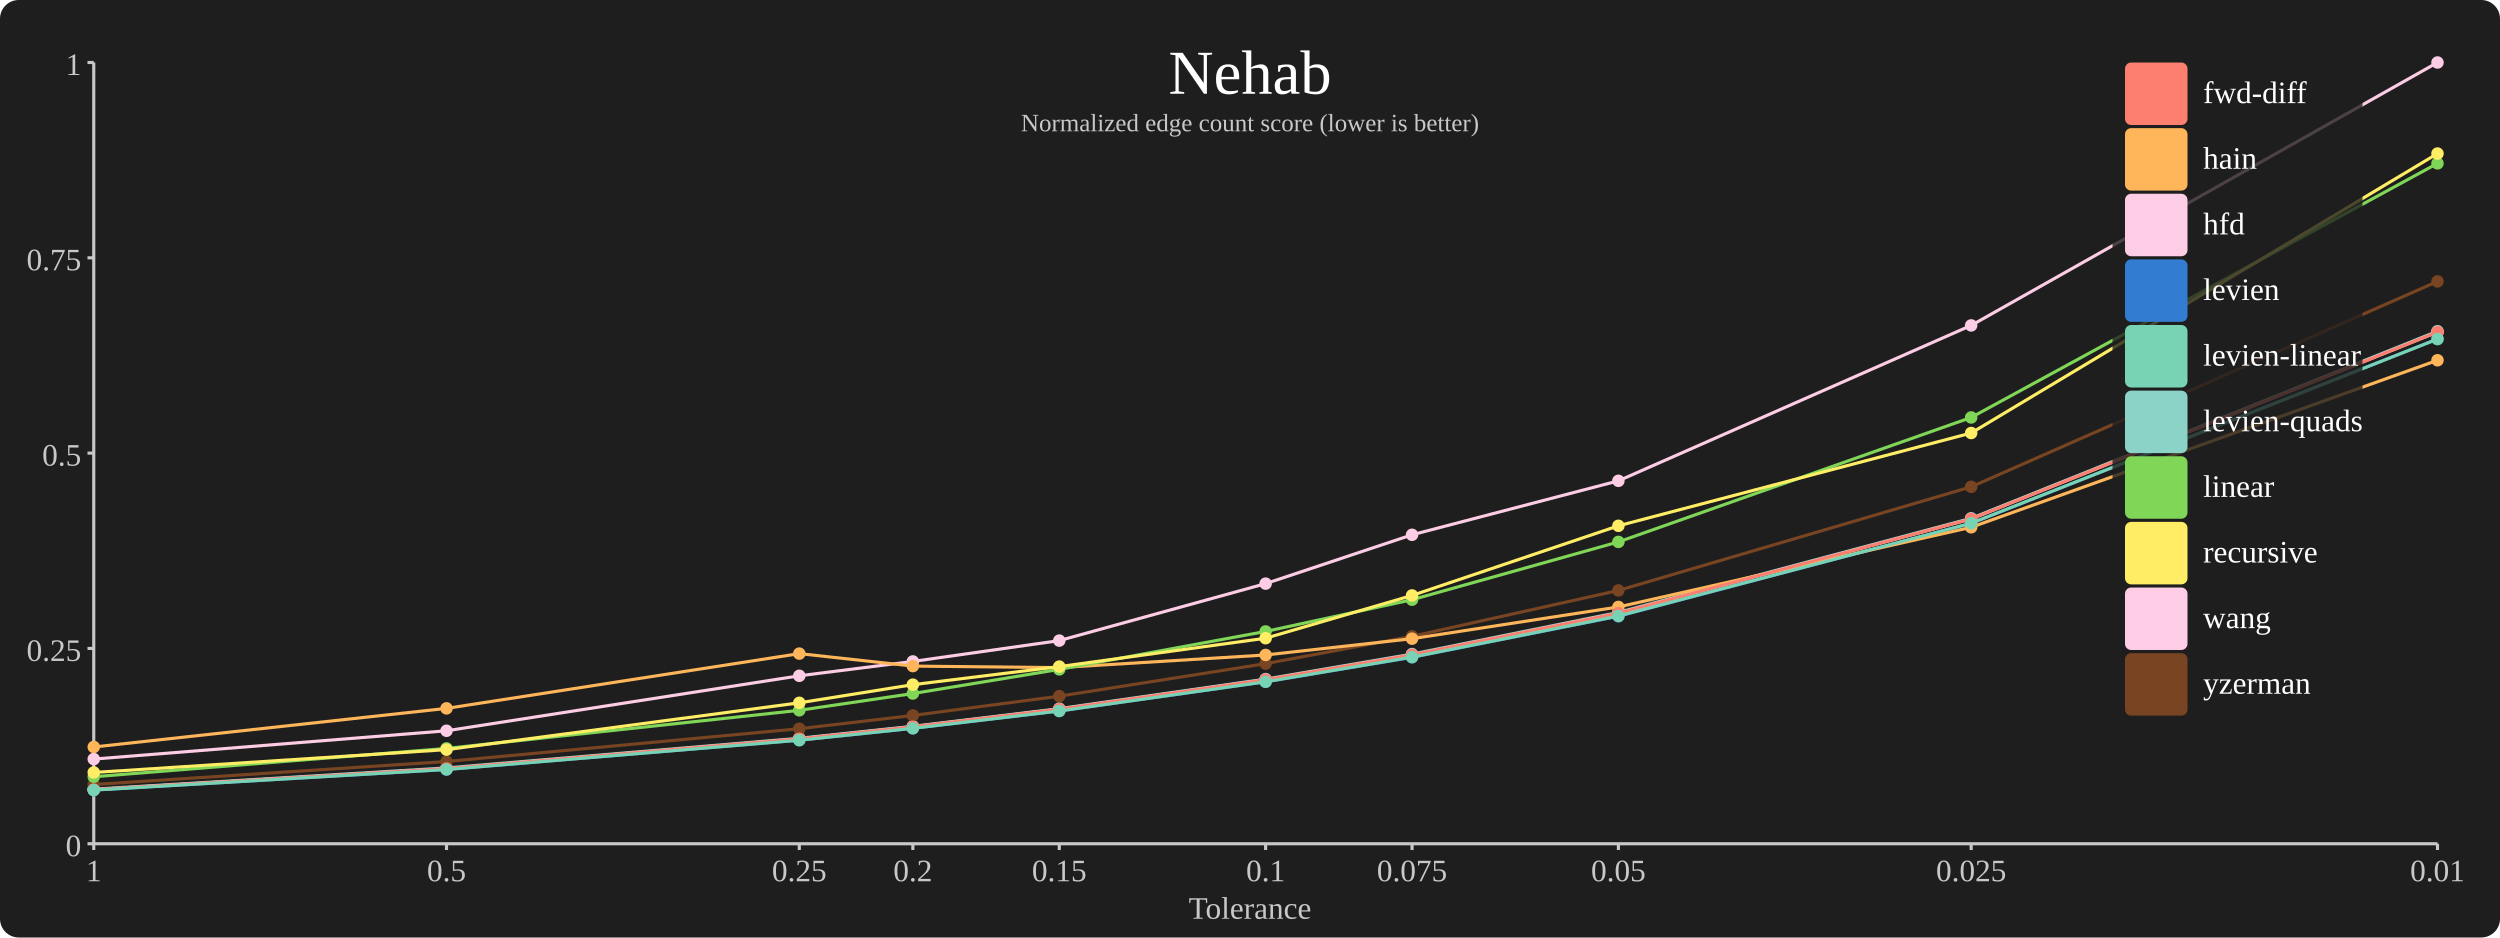
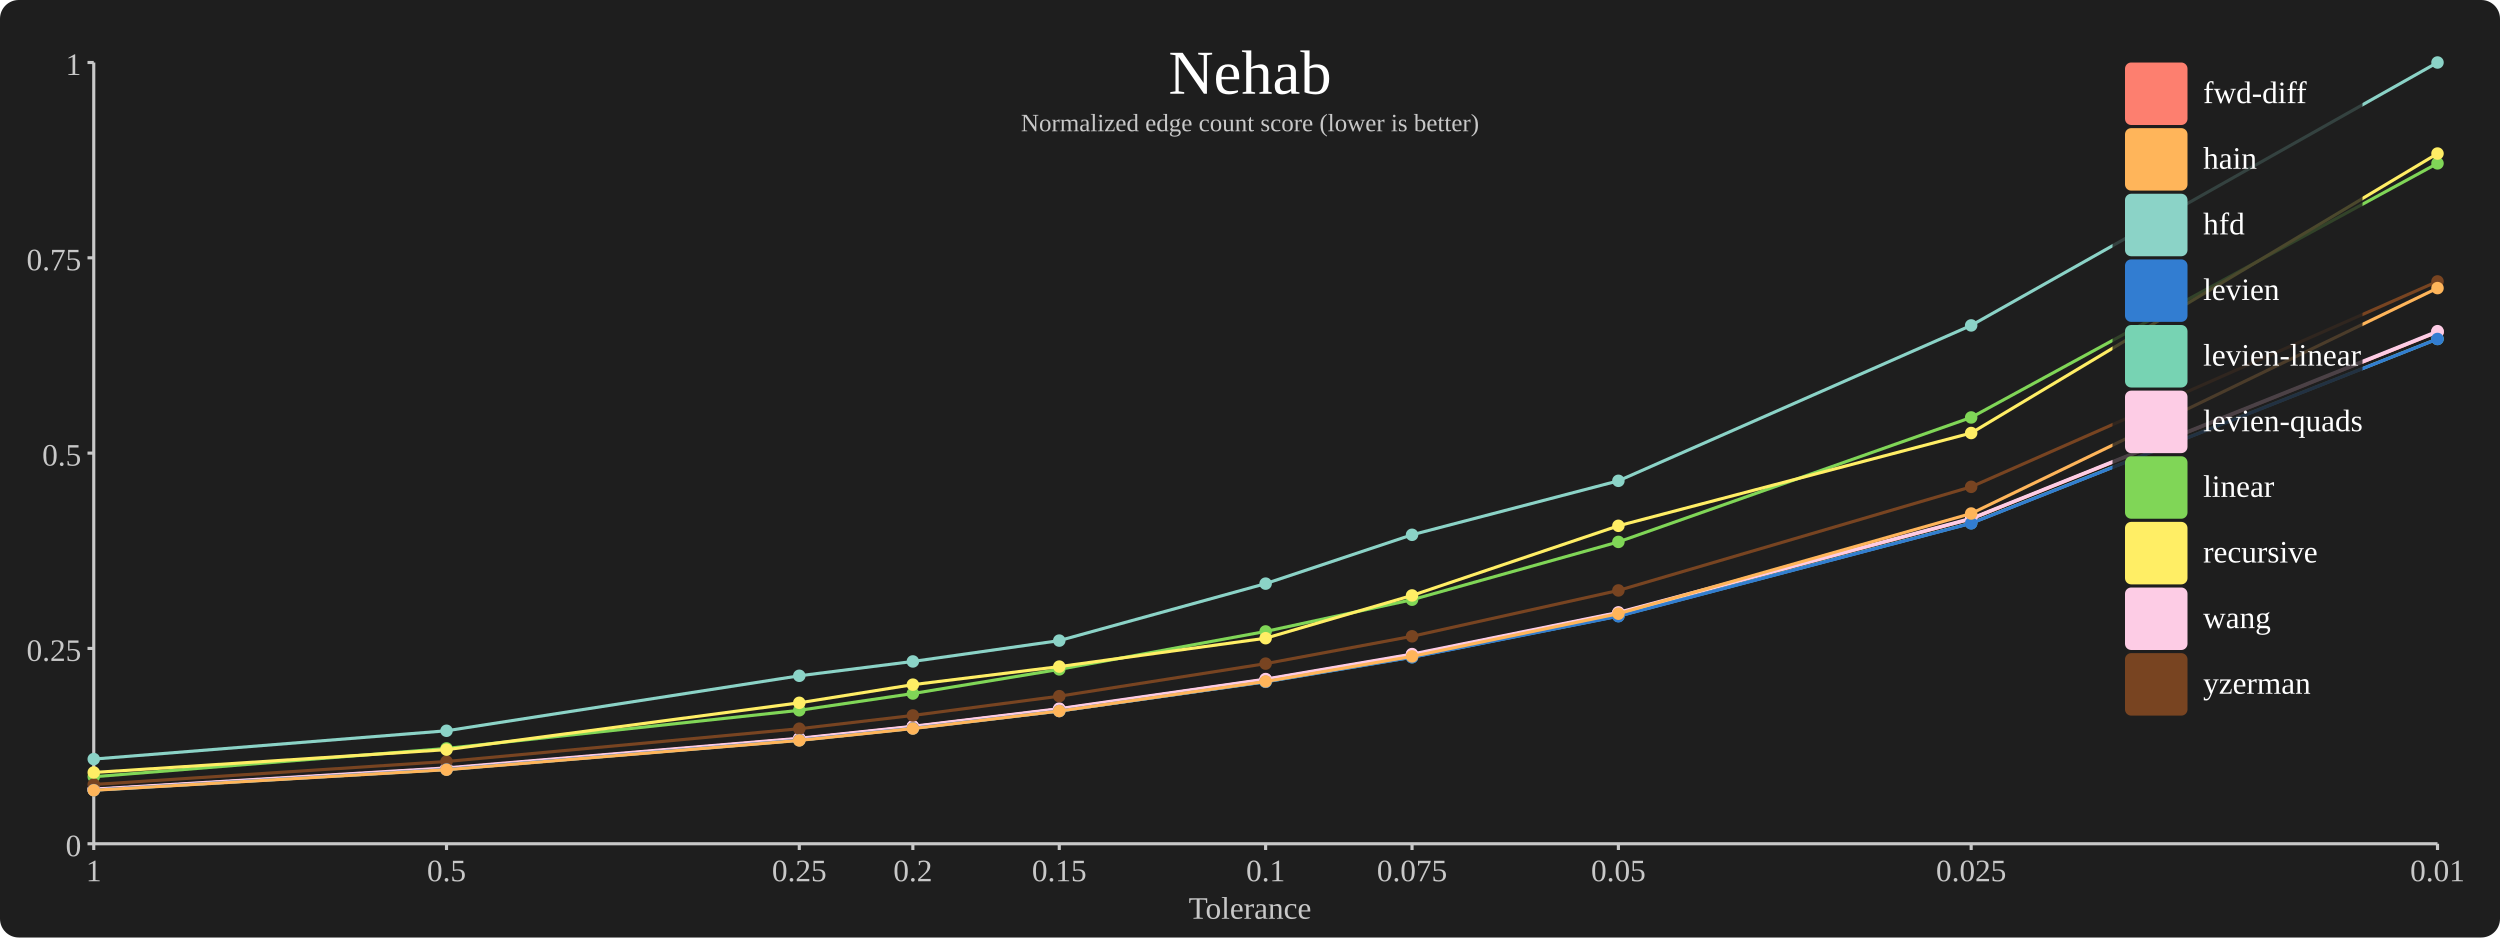
<svg xmlns="http://www.w3.org/2000/svg" viewBox="0 0 800 300">
  <rect x="0" y="0" width="800" height="300" ry="6" style="fill:rgb(30,30,30);stroke:none;fill-opacity:1;stroke-opacity:1;" />
  <path d="M 30 20 L 30 270" style="stroke:rgb(200,200,200);stroke-width:1" />
  <path d="M 30 270 L 780 270" style="stroke:rgb(200,200,200);stroke-width:1" />
  <path d="M 780 270 L 780 272" style="stroke:rgb(200,200,200);stroke-width:1" />
  <text x="780" y="282" style="font-size:10px;fill:rgb(200,200,200);text-anchor:middle;text-align:center;"> 0.01 </text>
  <path d="M 630.772 270 L 630.772 272" style="stroke:rgb(200,200,200);stroke-width:1" />
  <text x="630.772" y="282" style="font-size:10px;fill:rgb(200,200,200);text-anchor:middle;text-align:center;"> 0.025 </text>
  <path d="M 517.886 270 L 517.886 272" style="stroke:rgb(200,200,200);stroke-width:1" />
  <text x="517.886" y="282" style="font-size:10px;fill:rgb(200,200,200);text-anchor:middle;text-align:center;"> 0.05 </text>
  <path d="M 451.852 270 L 451.852 272" style="stroke:rgb(200,200,200);stroke-width:1" />
  <text x="451.852" y="282" style="font-size:10px;fill:rgb(200,200,200);text-anchor:middle;text-align:center;"> 0.075 </text>
  <path d="M 405 270 L 405 272" style="stroke:rgb(200,200,200);stroke-width:1" />
  <text x="405" y="282" style="font-size:10px;fill:rgb(200,200,200);text-anchor:middle;text-align:center;"> 0.1 </text>
  <path d="M 338.966 270 L 338.966 272" style="stroke:rgb(200,200,200);stroke-width:1" />
  <text x="338.966" y="282" style="font-size:10px;fill:rgb(200,200,200);text-anchor:middle;text-align:center;"> 0.15 </text>
  <path d="M 292.114 270 L 292.114 272" style="stroke:rgb(200,200,200);stroke-width:1" />
  <text x="292.114" y="282" style="font-size:10px;fill:rgb(200,200,200);text-anchor:middle;text-align:center;"> 0.2 </text>
  <path d="M 255.773 270 L 255.773 272" style="stroke:rgb(200,200,200);stroke-width:1" />
  <text x="255.773" y="282" style="font-size:10px;fill:rgb(200,200,200);text-anchor:middle;text-align:center;"> 0.25 </text>
  <path d="M 142.886 270 L 142.886 272" style="stroke:rgb(200,200,200);stroke-width:1" />
  <text x="142.886" y="282" style="font-size:10px;fill:rgb(200,200,200);text-anchor:middle;text-align:center;"> 0.5 </text>
  <path d="M 30 270 L 30 272" style="stroke:rgb(200,200,200);stroke-width:1" />
  <text x="30" y="282" style="font-size:10px;fill:rgb(200,200,200);text-anchor:middle;text-align:center;"> 1 </text>
  <path d="M 28 270 L 30 270" style="stroke:rgb(200,200,200);stroke-width:1" />
  <text x="26" y="274" style="font-size:10px;fill:rgb(200,200,200);text-anchor:end;text-align:right;"> 0 </text>
  <path d="M 28 207.5 L 30 207.5" style="stroke:rgb(200,200,200);stroke-width:1" />
  <text x="26" y="211.5" style="font-size:10px;fill:rgb(200,200,200);text-anchor:end;text-align:right;"> 0.25 </text>
  <path d="M 28 145 L 30 145" style="stroke:rgb(200,200,200);stroke-width:1" />
  <text x="26" y="149" style="font-size:10px;fill:rgb(200,200,200);text-anchor:end;text-align:right;"> 0.5 </text>
  <path d="M 28 82.5 L 30 82.5" style="stroke:rgb(200,200,200);stroke-width:1" />
  <text x="26" y="86.5" style="font-size:10px;fill:rgb(200,200,200);text-anchor:end;text-align:right;"> 0.75 </text>
  <path d="M 28 20 L 30 20" style="stroke:rgb(200,200,200);stroke-width:1" />
  <text x="26" y="24" style="font-size:10px;fill:rgb(200,200,200);text-anchor:end;text-align:right;"> 1 </text>
  <text x="400" y="294" style="font-size:10px;fill:rgb(200,200,200);text-anchor:middle;text-align:center;"> Tolerance </text>
+   <circle cx="780" cy="106.25" r="2" style="fill:rgb(253,127,111);stroke:none;fill-opacity:1;stroke-opacity:1;" />
+   <path d="M 780 106.25 L 630.772 166.04" style="stroke:rgb(253,127,111);stroke-width:1" />
+   <circle cx="630.772" cy="166.04" r="2" style="fill:rgb(253,127,111);stroke:none;fill-opacity:1;stroke-opacity:1;" />
+   <path d="M 630.772 166.04 L 517.886 196.185" style="stroke:rgb(253,127,111);stroke-width:1" />
+   <circle cx="517.886" cy="196.185" r="2" style="fill:rgb(253,127,111);stroke:none;fill-opacity:1;stroke-opacity:1;" />
+   <path d="M 517.886 196.185 L 451.852 209.535" style="stroke:rgb(253,127,111);stroke-width:1" />
+   <circle cx="451.852" cy="209.535" r="2" style="fill:rgb(253,127,111);stroke:none;fill-opacity:1;stroke-opacity:1;" />
+   <path d="M 451.852 209.535 L 405 217.495" style="stroke:rgb(253,127,111);stroke-width:1" />
+   <circle cx="405" cy="217.495" r="2" style="fill:rgb(253,127,111);stroke:none;fill-opacity:1;stroke-opacity:1;" />
+   <path d="M 405 217.495 L 338.966 226.923" style="stroke:rgb(253,127,111);stroke-width:1" />
+   <circle cx="338.966" cy="226.923" r="2" style="fill:rgb(253,127,111);stroke:none;fill-opacity:1;stroke-opacity:1;" />
+   <path d="M 338.966 226.923 L 292.114 232.548" style="stroke:rgb(253,127,111);stroke-width:1" />
+   <circle cx="292.114" cy="232.548" r="2" style="fill:rgb(253,127,111);stroke:none;fill-opacity:1;stroke-opacity:1;" />
+   <path d="M 292.114 232.548 L 255.773 236.41" style="stroke:rgb(253,127,111);stroke-width:1" />
+   <circle cx="255.773" cy="236.41" r="2" style="fill:rgb(253,127,111);stroke:none;fill-opacity:1;stroke-opacity:1;" />
+   <path d="M 255.773 236.41 L 142.886 245.942" style="stroke:rgb(253,127,111);stroke-width:1" />
+   <circle cx="142.886" cy="245.942" r="2" style="fill:rgb(253,127,111);stroke:none;fill-opacity:1;stroke-opacity:1;" />
+   <path d="M 142.886 245.942 L 30 252.66" style="stroke:rgb(253,127,111);stroke-width:1" />
+   <circle cx="30" cy="252.66" r="2" style="fill:rgb(253,127,111);stroke:none;fill-opacity:1;stroke-opacity:1;" />
+   <circle cx="780" cy="108.455" r="2" style="fill:rgb(119,211,179);stroke:none;fill-opacity:1;stroke-opacity:1;" />
+   <path d="M 780 108.455 L 630.772 167.4" style="stroke:rgb(119,211,179);stroke-width:1" />
+   <circle cx="630.772" cy="167.4" r="2" style="fill:rgb(119,211,179);stroke:none;fill-opacity:1;stroke-opacity:1;" />
+   <path d="M 630.772 167.4 L 517.886 197.115" style="stroke:rgb(119,211,179);stroke-width:1" />
+   <circle cx="517.886" cy="197.115" r="2" style="fill:rgb(119,211,179);stroke:none;fill-opacity:1;stroke-opacity:1;" />
+   <path d="M 517.886 197.115 L 451.852 210.272" style="stroke:rgb(119,211,179);stroke-width:1" />
+   <circle cx="451.852" cy="210.272" r="2" style="fill:rgb(119,211,179);stroke:none;fill-opacity:1;stroke-opacity:1;" />
+   <path d="M 451.852 210.272 L 405 218.145" style="stroke:rgb(119,211,179);stroke-width:1" />
+   <circle cx="405" cy="218.145" r="2" style="fill:rgb(119,211,179);stroke:none;fill-opacity:1;stroke-opacity:1;" />
+   <path d="M 405 218.145 L 338.966 227.5" style="stroke:rgb(119,211,179);stroke-width:1" />
+   <circle cx="338.966" cy="227.5" r="2" style="fill:rgb(119,211,179);stroke:none;fill-opacity:1;stroke-opacity:1;" />
+   <path d="M 338.966 227.5 L 292.114 233.05" style="stroke:rgb(119,211,179);stroke-width:1" />
+   <circle cx="292.114" cy="233.05" r="2" style="fill:rgb(119,211,179);stroke:none;fill-opacity:1;stroke-opacity:1;" />
+   <path d="M 292.114 233.05 L 255.773 236.853" style="stroke:rgb(119,211,179);stroke-width:1" />
+   <circle cx="255.773" cy="236.853" r="2" style="fill:rgb(119,211,179);stroke:none;fill-opacity:1;stroke-opacity:1;" />
+   <path d="M 255.773 236.853 L 142.886 246.23" style="stroke:rgb(119,211,179);stroke-width:1" />
+   <circle cx="142.886" cy="246.23" r="2" style="fill:rgb(119,211,179);stroke:none;fill-opacity:1;stroke-opacity:1;" />
+   <path d="M 142.886 246.23 L 30 252.815" style="stroke:rgb(119,211,179);stroke-width:1" />
+   <circle cx="30" cy="252.815" r="2" style="fill:rgb(119,211,179);stroke:none;fill-opacity:1;stroke-opacity:1;" />
+   <circle cx="780" cy="106.25" r="2" style="fill:rgb(253,204,229);stroke:none;fill-opacity:1;stroke-opacity:1;" />
+   <path d="M 780 106.25 L 630.772 166.04" style="stroke:rgb(253,204,229);stroke-width:1" />
+   <circle cx="630.772" cy="166.04" r="2" style="fill:rgb(253,204,229);stroke:none;fill-opacity:1;stroke-opacity:1;" />
+   <path d="M 630.772 166.04 L 517.886 196.185" style="stroke:rgb(253,204,229);stroke-width:1" />
+   <circle cx="517.886" cy="196.185" r="2" style="fill:rgb(253,204,229);stroke:none;fill-opacity:1;stroke-opacity:1;" />
+   <path d="M 517.886 196.185 L 451.852 209.535" style="stroke:rgb(253,204,229);stroke-width:1" />
+   <circle cx="451.852" cy="209.535" r="2" style="fill:rgb(253,204,229);stroke:none;fill-opacity:1;stroke-opacity:1;" />
+   <path d="M 451.852 209.535 L 405 217.495" style="stroke:rgb(253,204,229);stroke-width:1" />
+   <circle cx="405" cy="217.495" r="2" style="fill:rgb(253,204,229);stroke:none;fill-opacity:1;stroke-opacity:1;" />
+   <path d="M 405 217.495 L 338.966 226.923" style="stroke:rgb(253,204,229);stroke-width:1" />
+   <circle cx="338.966" cy="226.923" r="2" style="fill:rgb(253,204,229);stroke:none;fill-opacity:1;stroke-opacity:1;" />
+   <path d="M 338.966 226.923 L 292.114 232.548" style="stroke:rgb(253,204,229);stroke-width:1" />
+   <circle cx="292.114" cy="232.548" r="2" style="fill:rgb(253,204,229);stroke:none;fill-opacity:1;stroke-opacity:1;" />
+   <path d="M 292.114 232.548 L 255.773 236.41" style="stroke:rgb(253,204,229);stroke-width:1" />
+   <circle cx="255.773" cy="236.41" r="2" style="fill:rgb(253,204,229);stroke:none;fill-opacity:1;stroke-opacity:1;" />
+   <path d="M 255.773 236.41 L 142.886 245.942" style="stroke:rgb(253,204,229);stroke-width:1" />
+   <circle cx="142.886" cy="245.942" r="2" style="fill:rgb(253,204,229);stroke:none;fill-opacity:1;stroke-opacity:1;" />
+   <path d="M 142.886 245.942 L 30 252.66" style="stroke:rgb(253,204,229);stroke-width:1" />
+   <circle cx="30" cy="252.66" r="2" style="fill:rgb(253,204,229);stroke:none;fill-opacity:1;stroke-opacity:1;" />
+   <circle cx="780" cy="52.275" r="2" style="fill:rgb(128,214,87);stroke:none;fill-opacity:1;stroke-opacity:1;" />
+   <path d="M 780 52.275 L 630.772 133.585" style="stroke:rgb(128,214,87);stroke-width:1" />
+   <circle cx="630.772" cy="133.585" r="2" style="fill:rgb(128,214,87);stroke:none;fill-opacity:1;stroke-opacity:1;" />
+   <path d="M 630.772 133.585 L 517.886 173.407" style="stroke:rgb(128,214,87);stroke-width:1" />
+   <circle cx="517.886" cy="173.407" r="2" style="fill:rgb(128,214,87);stroke:none;fill-opacity:1;stroke-opacity:1;" />
+   <path d="M 517.886 173.407 L 451.852 191.907" style="stroke:rgb(128,214,87);stroke-width:1" />
+   <circle cx="451.852" cy="191.907" r="2" style="fill:rgb(128,214,87);stroke:none;fill-opacity:1;stroke-opacity:1;" />
+   <path d="M 451.852 191.907 L 405 202.06" style="stroke:rgb(128,214,87);stroke-width:1" />
+   <circle cx="405" cy="202.06" r="2" style="fill:rgb(128,214,87);stroke:none;fill-opacity:1;stroke-opacity:1;" />
+   <path d="M 405 202.06 L 338.966 214.2" style="stroke:rgb(128,214,87);stroke-width:1" />
+   <circle cx="338.966" cy="214.2" r="2" style="fill:rgb(128,214,87);stroke:none;fill-opacity:1;stroke-opacity:1;" />
+   <path d="M 338.966 214.2 L 292.114 221.93" style="stroke:rgb(128,214,87);stroke-width:1" />
+   <circle cx="292.114" cy="221.93" r="2" style="fill:rgb(128,214,87);stroke:none;fill-opacity:1;stroke-opacity:1;" />
+   <path d="M 292.114 221.93 L 255.773 227.295" style="stroke:rgb(128,214,87);stroke-width:1" />
+   <circle cx="255.773" cy="227.295" r="2" style="fill:rgb(128,214,87);stroke:none;fill-opacity:1;stroke-opacity:1;" />
+   <path d="M 255.773 227.295 L 142.886 239.49" style="stroke:rgb(128,214,87);stroke-width:1" />
+   <circle cx="142.886" cy="239.49" r="2" style="fill:rgb(128,214,87);stroke:none;fill-opacity:1;stroke-opacity:1;" />
+   <path d="M 142.886 239.49 L 30 248.555" style="stroke:rgb(128,214,87);stroke-width:1" />
+   <circle cx="30" cy="248.555" r="2" style="fill:rgb(128,214,87);stroke:none;fill-opacity:1;stroke-opacity:1;" />
+   <circle cx="780" cy="20" r="2" style="fill:rgb(139,211,199);stroke:none;fill-opacity:1;stroke-opacity:1;" />
+   <path d="M 780 20 L 630.772 104.133" style="stroke:rgb(139,211,199);stroke-width:1" />
+   <circle cx="630.772" cy="104.133" r="2" style="fill:rgb(139,211,199);stroke:none;fill-opacity:1;stroke-opacity:1;" />
+   <path d="M 630.772 104.133 L 517.886 153.863" style="stroke:rgb(139,211,199);stroke-width:1" />
+   <circle cx="517.886" cy="153.863" r="2" style="fill:rgb(139,211,199);stroke:none;fill-opacity:1;stroke-opacity:1;" />
+   <path d="M 517.886 153.863 L 451.852 171.135" style="stroke:rgb(139,211,199);stroke-width:1" />
+   <circle cx="451.852" cy="171.135" r="2" style="fill:rgb(139,211,199);stroke:none;fill-opacity:1;stroke-opacity:1;" />
+   <path d="M 451.852 171.135 L 405 186.76" style="stroke:rgb(139,211,199);stroke-width:1" />
+   <circle cx="405" cy="186.76" r="2" style="fill:rgb(139,211,199);stroke:none;fill-opacity:1;stroke-opacity:1;" />
+   <path d="M 405 186.76 L 338.966 204.993" style="stroke:rgb(139,211,199);stroke-width:1" />
+   <circle cx="338.966" cy="204.993" r="2" style="fill:rgb(139,211,199);stroke:none;fill-opacity:1;stroke-opacity:1;" />
+   <path d="M 338.966 204.993 L 292.114 211.662" style="stroke:rgb(139,211,199);stroke-width:1" />
+   <circle cx="292.114" cy="211.662" r="2" style="fill:rgb(139,211,199);stroke:none;fill-opacity:1;stroke-opacity:1;" />
+   <path d="M 292.114 211.662 L 255.773 216.25" style="stroke:rgb(139,211,199);stroke-width:1" />
+   <circle cx="255.773" cy="216.25" r="2" style="fill:rgb(139,211,199);stroke:none;fill-opacity:1;stroke-opacity:1;" />
+   <path d="M 255.773 216.25 L 142.886 233.847" style="stroke:rgb(139,211,199);stroke-width:1" />
+   <circle cx="142.886" cy="233.847" r="2" style="fill:rgb(139,211,199);stroke:none;fill-opacity:1;stroke-opacity:1;" />
+   <path d="M 142.886 233.847 L 30 242.9" style="stroke:rgb(139,211,199);stroke-width:1" />
+   <circle cx="30" cy="242.9" r="2" style="fill:rgb(139,211,199);stroke:none;fill-opacity:1;stroke-opacity:1;" />
+   <circle cx="780" cy="105.98" r="2" style="fill:rgb(253,204,229);stroke:none;fill-opacity:1;stroke-opacity:1;" />
+   <path d="M 780 105.98 L 630.772 165.857" style="stroke:rgb(253,204,229);stroke-width:1" />
+   <circle cx="630.772" cy="165.857" r="2" style="fill:rgb(253,204,229);stroke:none;fill-opacity:1;stroke-opacity:1;" />
+   <path d="M 630.772 165.857 L 517.886 195.957" style="stroke:rgb(253,204,229);stroke-width:1" />
+   <circle cx="517.886" cy="195.957" r="2" style="fill:rgb(253,204,229);stroke:none;fill-opacity:1;stroke-opacity:1;" />
+   <path d="M 517.886 195.957 L 451.852 209.305" style="stroke:rgb(253,204,229);stroke-width:1" />
+   <circle cx="451.852" cy="209.305" r="2" style="fill:rgb(253,204,229);stroke:none;fill-opacity:1;stroke-opacity:1;" />
+   <path d="M 451.852 209.305 L 405 217.305" style="stroke:rgb(253,204,229);stroke-width:1" />
+   <circle cx="405" cy="217.305" r="2" style="fill:rgb(253,204,229);stroke:none;fill-opacity:1;stroke-opacity:1;" />
+   <path d="M 405 217.305 L 338.966 226.762" style="stroke:rgb(253,204,229);stroke-width:1" />
+   <circle cx="338.966" cy="226.762" r="2" style="fill:rgb(253,204,229);stroke:none;fill-opacity:1;stroke-opacity:1;" />
+   <path d="M 338.966 226.762 L 292.114 232.407" style="stroke:rgb(253,204,229);stroke-width:1" />
+   <circle cx="292.114" cy="232.407" r="2" style="fill:rgb(253,204,229);stroke:none;fill-opacity:1;stroke-opacity:1;" />
+   <path d="M 292.114 232.407 L 255.773 236.238" style="stroke:rgb(253,204,229);stroke-width:1" />
+   <circle cx="255.773" cy="236.238" r="2" style="fill:rgb(253,204,229);stroke:none;fill-opacity:1;stroke-opacity:1;" />
+   <path d="M 255.773 236.238 L 142.886 245.725" style="stroke:rgb(253,204,229);stroke-width:1" />
+   <circle cx="142.886" cy="245.725" r="2" style="fill:rgb(253,204,229);stroke:none;fill-opacity:1;stroke-opacity:1;" />
+   <path d="M 142.886 245.725 L 30 252.515" style="stroke:rgb(253,204,229);stroke-width:1" />
+   <circle cx="30" cy="252.515" r="2" style="fill:rgb(253,204,229);stroke:none;fill-opacity:1;stroke-opacity:1;" />
+   <circle cx="780" cy="90.06" r="2" style="fill:rgb(120,68,33);stroke:none;fill-opacity:1;stroke-opacity:1;" />
+   <path d="M 780 90.06 L 630.772 155.785" style="stroke:rgb(120,68,33);stroke-width:1" />
+   <circle cx="630.772" cy="155.785" r="2" style="fill:rgb(120,68,33);stroke:none;fill-opacity:1;stroke-opacity:1;" />
+   <path d="M 630.772 155.785 L 517.886 188.94" style="stroke:rgb(120,68,33);stroke-width:1" />
+   <circle cx="517.886" cy="188.94" r="2" style="fill:rgb(120,68,33);stroke:none;fill-opacity:1;stroke-opacity:1;" />
+   <path d="M 517.886 188.94 L 451.852 203.615" style="stroke:rgb(120,68,33);stroke-width:1" />
+   <circle cx="451.852" cy="203.615" r="2" style="fill:rgb(120,68,33);stroke:none;fill-opacity:1;stroke-opacity:1;" />
+   <path d="M 451.852 203.615 L 405 212.363" style="stroke:rgb(120,68,33);stroke-width:1" />
+   <circle cx="405" cy="212.363" r="2" style="fill:rgb(120,68,33);stroke:none;fill-opacity:1;stroke-opacity:1;" />
+   <path d="M 405 212.363 L 338.966 222.772" style="stroke:rgb(120,68,33);stroke-width:1" />
+   <circle cx="338.966" cy="222.772" r="2" style="fill:rgb(120,68,33);stroke:none;fill-opacity:1;stroke-opacity:1;" />
+   <path d="M 338.966 222.772 L 292.114 228.94" style="stroke:rgb(120,68,33);stroke-width:1" />
+   <circle cx="292.114" cy="228.94" r="2" style="fill:rgb(120,68,33);stroke:none;fill-opacity:1;stroke-opacity:1;" />
+   <path d="M 292.114 228.94 L 255.773 233.183" style="stroke:rgb(120,68,33);stroke-width:1" />
+   <circle cx="255.773" cy="233.183" r="2" style="fill:rgb(120,68,33);stroke:none;fill-opacity:1;stroke-opacity:1;" />
+   <path d="M 255.773 233.183 L 142.886 243.678" style="stroke:rgb(120,68,33);stroke-width:1" />
+   <circle cx="142.886" cy="243.678" r="2" style="fill:rgb(120,68,33);stroke:none;fill-opacity:1;stroke-opacity:1;" />
+   <path d="M 142.886 243.678 L 30 251.037" style="stroke:rgb(120,68,33);stroke-width:1" />
+   <circle cx="30" cy="251.037" r="2" style="fill:rgb(120,68,33);stroke:none;fill-opacity:1;stroke-opacity:1;" />
  <circle cx="780" cy="108.475" r="2" style="fill:rgb(50,125,209);stroke:none;fill-opacity:1;stroke-opacity:1;" />
  <path d="M 780 108.475 L 630.772 167.465" style="stroke:rgb(50,125,209);stroke-width:1" />
  <circle cx="630.772" cy="167.465" r="2" style="fill:rgb(50,125,209);stroke:none;fill-opacity:1;stroke-opacity:1;" />
  <path d="M 630.772 167.465 L 517.886 197.2" style="stroke:rgb(50,125,209);stroke-width:1" />
  <circle cx="517.886" cy="197.2" r="2" style="fill:rgb(50,125,209);stroke:none;fill-opacity:1;stroke-opacity:1;" />
  <path d="M 517.886 197.2 L 451.852 210.335" style="stroke:rgb(50,125,209);stroke-width:1" />
  <circle cx="451.852" cy="210.335" r="2" style="fill:rgb(50,125,209);stroke:none;fill-opacity:1;stroke-opacity:1;" />
  <path d="M 451.852 210.335 L 405 218.183" style="stroke:rgb(50,125,209);stroke-width:1" />
  <circle cx="405" cy="218.183" r="2" style="fill:rgb(50,125,209);stroke:none;fill-opacity:1;stroke-opacity:1;" />
  <path d="M 405 218.183 L 338.966 227.52" style="stroke:rgb(50,125,209);stroke-width:1" />
  <circle cx="338.966" cy="227.52" r="2" style="fill:rgb(50,125,209);stroke:none;fill-opacity:1;stroke-opacity:1;" />
  <path d="M 338.966 227.52 L 292.114 233.062" style="stroke:rgb(50,125,209);stroke-width:1" />
  <circle cx="292.114" cy="233.062" r="2" style="fill:rgb(50,125,209);stroke:none;fill-opacity:1;stroke-opacity:1;" />
  <path d="M 292.114 233.062 L 255.773 236.85" style="stroke:rgb(50,125,209);stroke-width:1" />
  <circle cx="255.773" cy="236.85" r="2" style="fill:rgb(50,125,209);stroke:none;fill-opacity:1;stroke-opacity:1;" />
  <path d="M 255.773 236.85 L 142.886 246.225" style="stroke:rgb(50,125,209);stroke-width:1" />
  <circle cx="142.886" cy="246.225" r="2" style="fill:rgb(50,125,209);stroke:none;fill-opacity:1;stroke-opacity:1;" />
  <path d="M 142.886 246.225 L 30 252.838" style="stroke:rgb(50,125,209);stroke-width:1" />
  <circle cx="30" cy="252.838" r="2" style="fill:rgb(50,125,209);stroke:none;fill-opacity:1;stroke-opacity:1;" />
-   <circle cx="780" cy="105.98" r="2" style="fill:rgb(139,211,199);stroke:none;fill-opacity:1;stroke-opacity:1;" />
-   <path d="M 780 105.98 L 630.772 165.857" style="stroke:rgb(139,211,199);stroke-width:1" />
-   <circle cx="630.772" cy="165.857" r="2" style="fill:rgb(139,211,199);stroke:none;fill-opacity:1;stroke-opacity:1;" />
-   <path d="M 630.772 165.857 L 517.886 195.957" style="stroke:rgb(139,211,199);stroke-width:1" />
-   <circle cx="517.886" cy="195.957" r="2" style="fill:rgb(139,211,199);stroke:none;fill-opacity:1;stroke-opacity:1;" />
-   <path d="M 517.886 195.957 L 451.852 209.305" style="stroke:rgb(139,211,199);stroke-width:1" />
-   <circle cx="451.852" cy="209.305" r="2" style="fill:rgb(139,211,199);stroke:none;fill-opacity:1;stroke-opacity:1;" />
-   <path d="M 451.852 209.305 L 405 217.305" style="stroke:rgb(139,211,199);stroke-width:1" />
-   <circle cx="405" cy="217.305" r="2" style="fill:rgb(139,211,199);stroke:none;fill-opacity:1;stroke-opacity:1;" />
-   <path d="M 405 217.305 L 338.966 226.762" style="stroke:rgb(139,211,199);stroke-width:1" />
-   <circle cx="338.966" cy="226.762" r="2" style="fill:rgb(139,211,199);stroke:none;fill-opacity:1;stroke-opacity:1;" />
-   <path d="M 338.966 226.762 L 292.114 232.407" style="stroke:rgb(139,211,199);stroke-width:1" />
-   <circle cx="292.114" cy="232.407" r="2" style="fill:rgb(139,211,199);stroke:none;fill-opacity:1;stroke-opacity:1;" />
-   <path d="M 292.114 232.407 L 255.773 236.238" style="stroke:rgb(139,211,199);stroke-width:1" />
-   <circle cx="255.773" cy="236.238" r="2" style="fill:rgb(139,211,199);stroke:none;fill-opacity:1;stroke-opacity:1;" />
-   <path d="M 255.773 236.238 L 142.886 245.725" style="stroke:rgb(139,211,199);stroke-width:1" />
-   <circle cx="142.886" cy="245.725" r="2" style="fill:rgb(139,211,199);stroke:none;fill-opacity:1;stroke-opacity:1;" />
-   <path d="M 142.886 245.725 L 30 252.515" style="stroke:rgb(139,211,199);stroke-width:1" />
-   <circle cx="30" cy="252.515" r="2" style="fill:rgb(139,211,199);stroke:none;fill-opacity:1;stroke-opacity:1;" />
-   <circle cx="780" cy="106.25" r="2" style="fill:rgb(253,204,229);stroke:none;fill-opacity:1;stroke-opacity:1;" />
-   <path d="M 780 106.25 L 630.772 166.04" style="stroke:rgb(253,204,229);stroke-width:1" />
-   <circle cx="630.772" cy="166.04" r="2" style="fill:rgb(253,204,229);stroke:none;fill-opacity:1;stroke-opacity:1;" />
-   <path d="M 630.772 166.04 L 517.886 196.185" style="stroke:rgb(253,204,229);stroke-width:1" />
-   <circle cx="517.886" cy="196.185" r="2" style="fill:rgb(253,204,229);stroke:none;fill-opacity:1;stroke-opacity:1;" />
-   <path d="M 517.886 196.185 L 451.852 209.535" style="stroke:rgb(253,204,229);stroke-width:1" />
-   <circle cx="451.852" cy="209.535" r="2" style="fill:rgb(253,204,229);stroke:none;fill-opacity:1;stroke-opacity:1;" />
-   <path d="M 451.852 209.535 L 405 217.495" style="stroke:rgb(253,204,229);stroke-width:1" />
-   <circle cx="405" cy="217.495" r="2" style="fill:rgb(253,204,229);stroke:none;fill-opacity:1;stroke-opacity:1;" />
-   <path d="M 405 217.495 L 338.966 226.923" style="stroke:rgb(253,204,229);stroke-width:1" />
-   <circle cx="338.966" cy="226.923" r="2" style="fill:rgb(253,204,229);stroke:none;fill-opacity:1;stroke-opacity:1;" />
-   <path d="M 338.966 226.923 L 292.114 232.548" style="stroke:rgb(253,204,229);stroke-width:1" />
-   <circle cx="292.114" cy="232.548" r="2" style="fill:rgb(253,204,229);stroke:none;fill-opacity:1;stroke-opacity:1;" />
-   <path d="M 292.114 232.548 L 255.773 236.41" style="stroke:rgb(253,204,229);stroke-width:1" />
-   <circle cx="255.773" cy="236.41" r="2" style="fill:rgb(253,204,229);stroke:none;fill-opacity:1;stroke-opacity:1;" />
-   <path d="M 255.773 236.41 L 142.886 245.942" style="stroke:rgb(253,204,229);stroke-width:1" />
-   <circle cx="142.886" cy="245.942" r="2" style="fill:rgb(253,204,229);stroke:none;fill-opacity:1;stroke-opacity:1;" />
-   <path d="M 142.886 245.942 L 30 252.66" style="stroke:rgb(253,204,229);stroke-width:1" />
-   <circle cx="30" cy="252.66" r="2" style="fill:rgb(253,204,229);stroke:none;fill-opacity:1;stroke-opacity:1;" />
-   <circle cx="780" cy="90.06" r="2" style="fill:rgb(120,68,33);stroke:none;fill-opacity:1;stroke-opacity:1;" />
-   <path d="M 780 90.06 L 630.772 155.785" style="stroke:rgb(120,68,33);stroke-width:1" />
-   <circle cx="630.772" cy="155.785" r="2" style="fill:rgb(120,68,33);stroke:none;fill-opacity:1;stroke-opacity:1;" />
-   <path d="M 630.772 155.785 L 517.886 188.94" style="stroke:rgb(120,68,33);stroke-width:1" />
-   <circle cx="517.886" cy="188.94" r="2" style="fill:rgb(120,68,33);stroke:none;fill-opacity:1;stroke-opacity:1;" />
-   <path d="M 517.886 188.94 L 451.852 203.615" style="stroke:rgb(120,68,33);stroke-width:1" />
-   <circle cx="451.852" cy="203.615" r="2" style="fill:rgb(120,68,33);stroke:none;fill-opacity:1;stroke-opacity:1;" />
-   <path d="M 451.852 203.615 L 405 212.363" style="stroke:rgb(120,68,33);stroke-width:1" />
-   <circle cx="405" cy="212.363" r="2" style="fill:rgb(120,68,33);stroke:none;fill-opacity:1;stroke-opacity:1;" />
-   <path d="M 405 212.363 L 338.966 222.772" style="stroke:rgb(120,68,33);stroke-width:1" />
-   <circle cx="338.966" cy="222.772" r="2" style="fill:rgb(120,68,33);stroke:none;fill-opacity:1;stroke-opacity:1;" />
-   <path d="M 338.966 222.772 L 292.114 228.94" style="stroke:rgb(120,68,33);stroke-width:1" />
-   <circle cx="292.114" cy="228.94" r="2" style="fill:rgb(120,68,33);stroke:none;fill-opacity:1;stroke-opacity:1;" />
-   <path d="M 292.114 228.94 L 255.773 233.183" style="stroke:rgb(120,68,33);stroke-width:1" />
-   <circle cx="255.773" cy="233.183" r="2" style="fill:rgb(120,68,33);stroke:none;fill-opacity:1;stroke-opacity:1;" />
-   <path d="M 255.773 233.183 L 142.886 243.678" style="stroke:rgb(120,68,33);stroke-width:1" />
-   <circle cx="142.886" cy="243.678" r="2" style="fill:rgb(120,68,33);stroke:none;fill-opacity:1;stroke-opacity:1;" />
-   <path d="M 142.886 243.678 L 30 251.037" style="stroke:rgb(120,68,33);stroke-width:1" />
-   <circle cx="30" cy="251.037" r="2" style="fill:rgb(120,68,33);stroke:none;fill-opacity:1;stroke-opacity:1;" />
-   <circle cx="780" cy="20" r="2" style="fill:rgb(253,204,229);stroke:none;fill-opacity:1;stroke-opacity:1;" />
-   <path d="M 780 20 L 630.772 104.133" style="stroke:rgb(253,204,229);stroke-width:1" />
-   <circle cx="630.772" cy="104.133" r="2" style="fill:rgb(253,204,229);stroke:none;fill-opacity:1;stroke-opacity:1;" />
-   <path d="M 630.772 104.133 L 517.886 153.863" style="stroke:rgb(253,204,229);stroke-width:1" />
-   <circle cx="517.886" cy="153.863" r="2" style="fill:rgb(253,204,229);stroke:none;fill-opacity:1;stroke-opacity:1;" />
-   <path d="M 517.886 153.863 L 451.852 171.135" style="stroke:rgb(253,204,229);stroke-width:1" />
-   <circle cx="451.852" cy="171.135" r="2" style="fill:rgb(253,204,229);stroke:none;fill-opacity:1;stroke-opacity:1;" />
-   <path d="M 451.852 171.135 L 405 186.76" style="stroke:rgb(253,204,229);stroke-width:1" />
-   <circle cx="405" cy="186.76" r="2" style="fill:rgb(253,204,229);stroke:none;fill-opacity:1;stroke-opacity:1;" />
-   <path d="M 405 186.76 L 338.966 204.993" style="stroke:rgb(253,204,229);stroke-width:1" />
-   <circle cx="338.966" cy="204.993" r="2" style="fill:rgb(253,204,229);stroke:none;fill-opacity:1;stroke-opacity:1;" />
-   <path d="M 338.966 204.993 L 292.114 211.662" style="stroke:rgb(253,204,229);stroke-width:1" />
-   <circle cx="292.114" cy="211.662" r="2" style="fill:rgb(253,204,229);stroke:none;fill-opacity:1;stroke-opacity:1;" />
-   <path d="M 292.114 211.662 L 255.773 216.25" style="stroke:rgb(253,204,229);stroke-width:1" />
-   <circle cx="255.773" cy="216.25" r="2" style="fill:rgb(253,204,229);stroke:none;fill-opacity:1;stroke-opacity:1;" />
-   <path d="M 255.773 216.25 L 142.886 233.847" style="stroke:rgb(253,204,229);stroke-width:1" />
-   <circle cx="142.886" cy="233.847" r="2" style="fill:rgb(253,204,229);stroke:none;fill-opacity:1;stroke-opacity:1;" />
-   <path d="M 142.886 233.847 L 30 242.9" style="stroke:rgb(253,204,229);stroke-width:1" />
-   <circle cx="30" cy="242.9" r="2" style="fill:rgb(253,204,229);stroke:none;fill-opacity:1;stroke-opacity:1;" />
-   <circle cx="780" cy="115.285" r="2" style="fill:rgb(255,181,90);stroke:none;fill-opacity:1;stroke-opacity:1;" />
-   <path d="M 780 115.285 L 630.772 168.73" style="stroke:rgb(255,181,90);stroke-width:1" />
-   <circle cx="630.772" cy="168.73" r="2" style="fill:rgb(255,181,90);stroke:none;fill-opacity:1;stroke-opacity:1;" />
-   <path d="M 630.772 168.73 L 517.886 194.22" style="stroke:rgb(255,181,90);stroke-width:1" />
-   <circle cx="517.886" cy="194.22" r="2" style="fill:rgb(255,181,90);stroke:none;fill-opacity:1;stroke-opacity:1;" />
-   <path d="M 517.886 194.22 L 451.852 204.377" style="stroke:rgb(255,181,90);stroke-width:1" />
-   <circle cx="451.852" cy="204.377" r="2" style="fill:rgb(255,181,90);stroke:none;fill-opacity:1;stroke-opacity:1;" />
-   <path d="M 451.852 204.377 L 405 209.585" style="stroke:rgb(255,181,90);stroke-width:1" />
-   <circle cx="405" cy="209.585" r="2" style="fill:rgb(255,181,90);stroke:none;fill-opacity:1;stroke-opacity:1;" />
-   <path d="M 405 209.585 L 338.966 213.645" style="stroke:rgb(255,181,90);stroke-width:1" />
-   <circle cx="338.966" cy="213.645" r="2" style="fill:rgb(255,181,90);stroke:none;fill-opacity:1;stroke-opacity:1;" />
-   <path d="M 338.966 213.645 L 292.114 213.153" style="stroke:rgb(255,181,90);stroke-width:1" />
-   <circle cx="292.114" cy="213.153" r="2" style="fill:rgb(255,181,90);stroke:none;fill-opacity:1;stroke-opacity:1;" />
-   <path d="M 292.114 213.153 L 255.773 209.155" style="stroke:rgb(255,181,90);stroke-width:1" />
-   <circle cx="255.773" cy="209.155" r="2" style="fill:rgb(255,181,90);stroke:none;fill-opacity:1;stroke-opacity:1;" />
-   <path d="M 255.773 209.155 L 142.886 226.678" style="stroke:rgb(255,181,90);stroke-width:1" />
-   <circle cx="142.886" cy="226.678" r="2" style="fill:rgb(255,181,90);stroke:none;fill-opacity:1;stroke-opacity:1;" />
-   <path d="M 142.886 226.678 L 30 239.032" style="stroke:rgb(255,181,90);stroke-width:1" />
-   <circle cx="30" cy="239.032" r="2" style="fill:rgb(255,181,90);stroke:none;fill-opacity:1;stroke-opacity:1;" />
-   <circle cx="780" cy="106.25" r="2" style="fill:rgb(253,127,111);stroke:none;fill-opacity:1;stroke-opacity:1;" />
-   <path d="M 780 106.25 L 630.772 166.04" style="stroke:rgb(253,127,111);stroke-width:1" />
-   <circle cx="630.772" cy="166.04" r="2" style="fill:rgb(253,127,111);stroke:none;fill-opacity:1;stroke-opacity:1;" />
-   <path d="M 630.772 166.04 L 517.886 196.185" style="stroke:rgb(253,127,111);stroke-width:1" />
-   <circle cx="517.886" cy="196.185" r="2" style="fill:rgb(253,127,111);stroke:none;fill-opacity:1;stroke-opacity:1;" />
-   <path d="M 517.886 196.185 L 451.852 209.535" style="stroke:rgb(253,127,111);stroke-width:1" />
-   <circle cx="451.852" cy="209.535" r="2" style="fill:rgb(253,127,111);stroke:none;fill-opacity:1;stroke-opacity:1;" />
-   <path d="M 451.852 209.535 L 405 217.495" style="stroke:rgb(253,127,111);stroke-width:1" />
-   <circle cx="405" cy="217.495" r="2" style="fill:rgb(253,127,111);stroke:none;fill-opacity:1;stroke-opacity:1;" />
-   <path d="M 405 217.495 L 338.966 226.923" style="stroke:rgb(253,127,111);stroke-width:1" />
-   <circle cx="338.966" cy="226.923" r="2" style="fill:rgb(253,127,111);stroke:none;fill-opacity:1;stroke-opacity:1;" />
-   <path d="M 338.966 226.923 L 292.114 232.548" style="stroke:rgb(253,127,111);stroke-width:1" />
-   <circle cx="292.114" cy="232.548" r="2" style="fill:rgb(253,127,111);stroke:none;fill-opacity:1;stroke-opacity:1;" />
-   <path d="M 292.114 232.548 L 255.773 236.41" style="stroke:rgb(253,127,111);stroke-width:1" />
-   <circle cx="255.773" cy="236.41" r="2" style="fill:rgb(253,127,111);stroke:none;fill-opacity:1;stroke-opacity:1;" />
-   <path d="M 255.773 236.41 L 142.886 245.942" style="stroke:rgb(253,127,111);stroke-width:1" />
-   <circle cx="142.886" cy="245.942" r="2" style="fill:rgb(253,127,111);stroke:none;fill-opacity:1;stroke-opacity:1;" />
-   <path d="M 142.886 245.942 L 30 252.66" style="stroke:rgb(253,127,111);stroke-width:1" />
-   <circle cx="30" cy="252.66" r="2" style="fill:rgb(253,127,111);stroke:none;fill-opacity:1;stroke-opacity:1;" />
-   <circle cx="780" cy="52.275" r="2" style="fill:rgb(128,214,87);stroke:none;fill-opacity:1;stroke-opacity:1;" />
-   <path d="M 780 52.275 L 630.772 133.585" style="stroke:rgb(128,214,87);stroke-width:1" />
-   <circle cx="630.772" cy="133.585" r="2" style="fill:rgb(128,214,87);stroke:none;fill-opacity:1;stroke-opacity:1;" />
-   <path d="M 630.772 133.585 L 517.886 173.407" style="stroke:rgb(128,214,87);stroke-width:1" />
-   <circle cx="517.886" cy="173.407" r="2" style="fill:rgb(128,214,87);stroke:none;fill-opacity:1;stroke-opacity:1;" />
-   <path d="M 517.886 173.407 L 451.852 191.907" style="stroke:rgb(128,214,87);stroke-width:1" />
-   <circle cx="451.852" cy="191.907" r="2" style="fill:rgb(128,214,87);stroke:none;fill-opacity:1;stroke-opacity:1;" />
-   <path d="M 451.852 191.907 L 405 202.06" style="stroke:rgb(128,214,87);stroke-width:1" />
-   <circle cx="405" cy="202.06" r="2" style="fill:rgb(128,214,87);stroke:none;fill-opacity:1;stroke-opacity:1;" />
-   <path d="M 405 202.06 L 338.966 214.2" style="stroke:rgb(128,214,87);stroke-width:1" />
-   <circle cx="338.966" cy="214.2" r="2" style="fill:rgb(128,214,87);stroke:none;fill-opacity:1;stroke-opacity:1;" />
-   <path d="M 338.966 214.2 L 292.114 221.93" style="stroke:rgb(128,214,87);stroke-width:1" />
-   <circle cx="292.114" cy="221.93" r="2" style="fill:rgb(128,214,87);stroke:none;fill-opacity:1;stroke-opacity:1;" />
-   <path d="M 292.114 221.93 L 255.773 227.295" style="stroke:rgb(128,214,87);stroke-width:1" />
-   <circle cx="255.773" cy="227.295" r="2" style="fill:rgb(128,214,87);stroke:none;fill-opacity:1;stroke-opacity:1;" />
-   <path d="M 255.773 227.295 L 142.886 239.49" style="stroke:rgb(128,214,87);stroke-width:1" />
-   <circle cx="142.886" cy="239.49" r="2" style="fill:rgb(128,214,87);stroke:none;fill-opacity:1;stroke-opacity:1;" />
-   <path d="M 142.886 239.49 L 30 248.555" style="stroke:rgb(128,214,87);stroke-width:1" />
-   <circle cx="30" cy="248.555" r="2" style="fill:rgb(128,214,87);stroke:none;fill-opacity:1;stroke-opacity:1;" />
-   <circle cx="780" cy="108.492" r="2" style="fill:rgb(119,211,179);stroke:none;fill-opacity:1;stroke-opacity:1;" />
-   <path d="M 780 108.492 L 630.772 167.427" style="stroke:rgb(119,211,179);stroke-width:1" />
-   <circle cx="630.772" cy="167.427" r="2" style="fill:rgb(119,211,179);stroke:none;fill-opacity:1;stroke-opacity:1;" />
-   <path d="M 630.772 167.427 L 517.886 197.13" style="stroke:rgb(119,211,179);stroke-width:1" />
-   <circle cx="517.886" cy="197.13" r="2" style="fill:rgb(119,211,179);stroke:none;fill-opacity:1;stroke-opacity:1;" />
-   <path d="M 517.886 197.13 L 451.852 210.287" style="stroke:rgb(119,211,179);stroke-width:1" />
-   <circle cx="451.852" cy="210.287" r="2" style="fill:rgb(119,211,179);stroke:none;fill-opacity:1;stroke-opacity:1;" />
-   <path d="M 451.852 210.287 L 405 218.16" style="stroke:rgb(119,211,179);stroke-width:1" />
-   <circle cx="405" cy="218.16" r="2" style="fill:rgb(119,211,179);stroke:none;fill-opacity:1;stroke-opacity:1;" />
-   <path d="M 405 218.16 L 338.966 227.51" style="stroke:rgb(119,211,179);stroke-width:1" />
-   <circle cx="338.966" cy="227.51" r="2" style="fill:rgb(119,211,179);stroke:none;fill-opacity:1;stroke-opacity:1;" />
-   <path d="M 338.966 227.51 L 292.114 233.055" style="stroke:rgb(119,211,179);stroke-width:1" />
-   <circle cx="292.114" cy="233.055" r="2" style="fill:rgb(119,211,179);stroke:none;fill-opacity:1;stroke-opacity:1;" />
-   <path d="M 292.114 233.055 L 255.773 236.857" style="stroke:rgb(119,211,179);stroke-width:1" />
-   <circle cx="255.773" cy="236.857" r="2" style="fill:rgb(119,211,179);stroke:none;fill-opacity:1;stroke-opacity:1;" />
-   <path d="M 255.773 236.857 L 142.886 246.235" style="stroke:rgb(119,211,179);stroke-width:1" />
-   <circle cx="142.886" cy="246.235" r="2" style="fill:rgb(119,211,179);stroke:none;fill-opacity:1;stroke-opacity:1;" />
-   <path d="M 142.886 246.235 L 30 252.817" style="stroke:rgb(119,211,179);stroke-width:1" />
-   <circle cx="30" cy="252.817" r="2" style="fill:rgb(119,211,179);stroke:none;fill-opacity:1;stroke-opacity:1;" />
+   <circle cx="780" cy="92.193" r="2" style="fill:rgb(255,181,90);stroke:none;fill-opacity:1;stroke-opacity:1;" />
+   <path d="M 780 92.193 L 630.772 164.327" style="stroke:rgb(255,181,90);stroke-width:1" />
+   <circle cx="630.772" cy="164.327" r="2" style="fill:rgb(255,181,90);stroke:none;fill-opacity:1;stroke-opacity:1;" />
+   <path d="M 630.772 164.327 L 517.886 196.38" style="stroke:rgb(255,181,90);stroke-width:1" />
+   <circle cx="517.886" cy="196.38" r="2" style="fill:rgb(255,181,90);stroke:none;fill-opacity:1;stroke-opacity:1;" />
+   <path d="M 517.886 196.38 L 451.852 210.04" style="stroke:rgb(255,181,90);stroke-width:1" />
+   <circle cx="451.852" cy="210.04" r="2" style="fill:rgb(255,181,90);stroke:none;fill-opacity:1;stroke-opacity:1;" />
+   <path d="M 451.852 210.04 L 405 218.062" style="stroke:rgb(255,181,90);stroke-width:1" />
+   <circle cx="405" cy="218.062" r="2" style="fill:rgb(255,181,90);stroke:none;fill-opacity:1;stroke-opacity:1;" />
+   <path d="M 405 218.062 L 338.966 227.532" style="stroke:rgb(255,181,90);stroke-width:1" />
+   <circle cx="338.966" cy="227.532" r="2" style="fill:rgb(255,181,90);stroke:none;fill-opacity:1;stroke-opacity:1;" />
+   <path d="M 338.966 227.532 L 292.114 233.13" style="stroke:rgb(255,181,90);stroke-width:1" />
+   <circle cx="292.114" cy="233.13" r="2" style="fill:rgb(255,181,90);stroke:none;fill-opacity:1;stroke-opacity:1;" />
+   <path d="M 292.114 233.13 L 255.773 236.928" style="stroke:rgb(255,181,90);stroke-width:1" />
+   <circle cx="255.773" cy="236.928" r="2" style="fill:rgb(255,181,90);stroke:none;fill-opacity:1;stroke-opacity:1;" />
+   <path d="M 255.773 236.928 L 142.886 246.305" style="stroke:rgb(255,181,90);stroke-width:1" />
+   <circle cx="142.886" cy="246.305" r="2" style="fill:rgb(255,181,90);stroke:none;fill-opacity:1;stroke-opacity:1;" />
+   <path d="M 142.886 246.305 L 30 252.893" style="stroke:rgb(255,181,90);stroke-width:1" />
+   <circle cx="30" cy="252.893" r="2" style="fill:rgb(255,181,90);stroke:none;fill-opacity:1;stroke-opacity:1;" />
  <circle cx="780" cy="49.135" r="2" style="fill:rgb(255,238,101);stroke:none;fill-opacity:1;stroke-opacity:1;" />
  <path d="M 780 49.135 L 630.772 138.567" style="stroke:rgb(255,238,101);stroke-width:1" />
  <circle cx="630.772" cy="138.567" r="2" style="fill:rgb(255,238,101);stroke:none;fill-opacity:1;stroke-opacity:1;" />
  <path d="M 630.772 138.567 L 517.886 168.257" style="stroke:rgb(255,238,101);stroke-width:1" />
  <circle cx="517.886" cy="168.257" r="2" style="fill:rgb(255,238,101);stroke:none;fill-opacity:1;stroke-opacity:1;" />
  <path d="M 517.886 168.257 L 451.852 190.543" style="stroke:rgb(255,238,101);stroke-width:1" />
  <circle cx="451.852" cy="190.543" r="2" style="fill:rgb(255,238,101);stroke:none;fill-opacity:1;stroke-opacity:1;" />
  <path d="M 451.852 190.543 L 405 204.225" style="stroke:rgb(255,238,101);stroke-width:1" />
  <circle cx="405" cy="204.225" r="2" style="fill:rgb(255,238,101);stroke:none;fill-opacity:1;stroke-opacity:1;" />
  <path d="M 405 204.225 L 338.966 213.31" style="stroke:rgb(255,238,101);stroke-width:1" />
  <circle cx="338.966" cy="213.31" r="2" style="fill:rgb(255,238,101);stroke:none;fill-opacity:1;stroke-opacity:1;" />
  <path d="M 338.966 213.31 L 292.114 219.09" style="stroke:rgb(255,238,101);stroke-width:1" />
  <circle cx="292.114" cy="219.09" r="2" style="fill:rgb(255,238,101);stroke:none;fill-opacity:1;stroke-opacity:1;" />
  <path d="M 292.114 219.09 L 255.773 224.897" style="stroke:rgb(255,238,101);stroke-width:1" />
  <circle cx="255.773" cy="224.897" r="2" style="fill:rgb(255,238,101);stroke:none;fill-opacity:1;stroke-opacity:1;" />
  <path d="M 255.773 224.897 L 142.886 239.885" style="stroke:rgb(255,238,101);stroke-width:1" />
  <circle cx="142.886" cy="239.885" r="2" style="fill:rgb(255,238,101);stroke:none;fill-opacity:1;stroke-opacity:1;" />
  <path d="M 142.886 239.885 L 30 247.19" style="stroke:rgb(255,238,101);stroke-width:1" />
  <circle cx="30" cy="247.19" r="2" style="fill:rgb(255,238,101);stroke:none;fill-opacity:1;stroke-opacity:1;" />
  <rect x="676" y="16" width="80" height="217" ry="4" style="fill:rgb(30,30,30);stroke:none;fill-opacity:0.8;stroke-opacity:1;" />
  <rect x="680" y="20" width="20" height="20" ry="2" style="fill:rgb(253,127,111);stroke:none;fill-opacity:1;stroke-opacity:1;" />
  <text x="705" y="33" style="font-size:10px;fill:rgb(255,255,255);text-anchor:start;text-align:left;"> fwd-diff </text>
  <rect x="680" y="41" width="20" height="20" ry="2" style="fill:rgb(255,181,90);stroke:none;fill-opacity:1;stroke-opacity:1;" />
  <text x="705" y="54" style="font-size:10px;fill:rgb(255,255,255);text-anchor:start;text-align:left;"> hain </text>
-   <rect x="680" y="62" width="20" height="20" ry="2" style="fill:rgb(253,204,229);stroke:none;fill-opacity:1;stroke-opacity:1;" />
+   <rect x="680" y="62" width="20" height="20" ry="2" style="fill:rgb(139,211,199);stroke:none;fill-opacity:1;stroke-opacity:1;" />
  <text x="705" y="75" style="font-size:10px;fill:rgb(255,255,255);text-anchor:start;text-align:left;"> hfd </text>
  <rect x="680" y="83" width="20" height="20" ry="2" style="fill:rgb(50,125,209);stroke:none;fill-opacity:1;stroke-opacity:1;" />
  <text x="705" y="96" style="font-size:10px;fill:rgb(255,255,255);text-anchor:start;text-align:left;"> levien </text>
  <rect x="680" y="104" width="20" height="20" ry="2" style="fill:rgb(119,211,179);stroke:none;fill-opacity:1;stroke-opacity:1;" />
  <text x="705" y="117" style="font-size:10px;fill:rgb(255,255,255);text-anchor:start;text-align:left;"> levien-linear </text>
-   <rect x="680" y="125" width="20" height="20" ry="2" style="fill:rgb(139,211,199);stroke:none;fill-opacity:1;stroke-opacity:1;" />
+   <rect x="680" y="125" width="20" height="20" ry="2" style="fill:rgb(253,204,229);stroke:none;fill-opacity:1;stroke-opacity:1;" />
  <text x="705" y="138" style="font-size:10px;fill:rgb(255,255,255);text-anchor:start;text-align:left;"> levien-quads </text>
  <rect x="680" y="146" width="20" height="20" ry="2" style="fill:rgb(128,214,87);stroke:none;fill-opacity:1;stroke-opacity:1;" />
  <text x="705" y="159" style="font-size:10px;fill:rgb(255,255,255);text-anchor:start;text-align:left;"> linear </text>
  <rect x="680" y="167" width="20" height="20" ry="2" style="fill:rgb(255,238,101);stroke:none;fill-opacity:1;stroke-opacity:1;" />
  <text x="705" y="180" style="font-size:10px;fill:rgb(255,255,255);text-anchor:start;text-align:left;"> recursive </text>
  <rect x="680" y="188" width="20" height="20" ry="2" style="fill:rgb(253,204,229);stroke:none;fill-opacity:1;stroke-opacity:1;" />
  <text x="705" y="201" style="font-size:10px;fill:rgb(255,255,255);text-anchor:start;text-align:left;"> wang </text>
  <rect x="680" y="209" width="20" height="20" ry="2" style="fill:rgb(120,68,33);stroke:none;fill-opacity:1;stroke-opacity:1;" />
  <text x="705" y="222" style="font-size:10px;fill:rgb(255,255,255);text-anchor:start;text-align:left;"> yzerman </text>
  <text x="400" y="30" style="font-size:20px;fill:rgb(255,255,255);text-anchor:middle;text-align:center;"> Nehab </text>
  <text x="400" y="42" style="font-size:8px;fill:rgb(200,200,200);text-anchor:middle;text-align:center;"> Normalized edge count score (lower is better) </text>
</svg>
